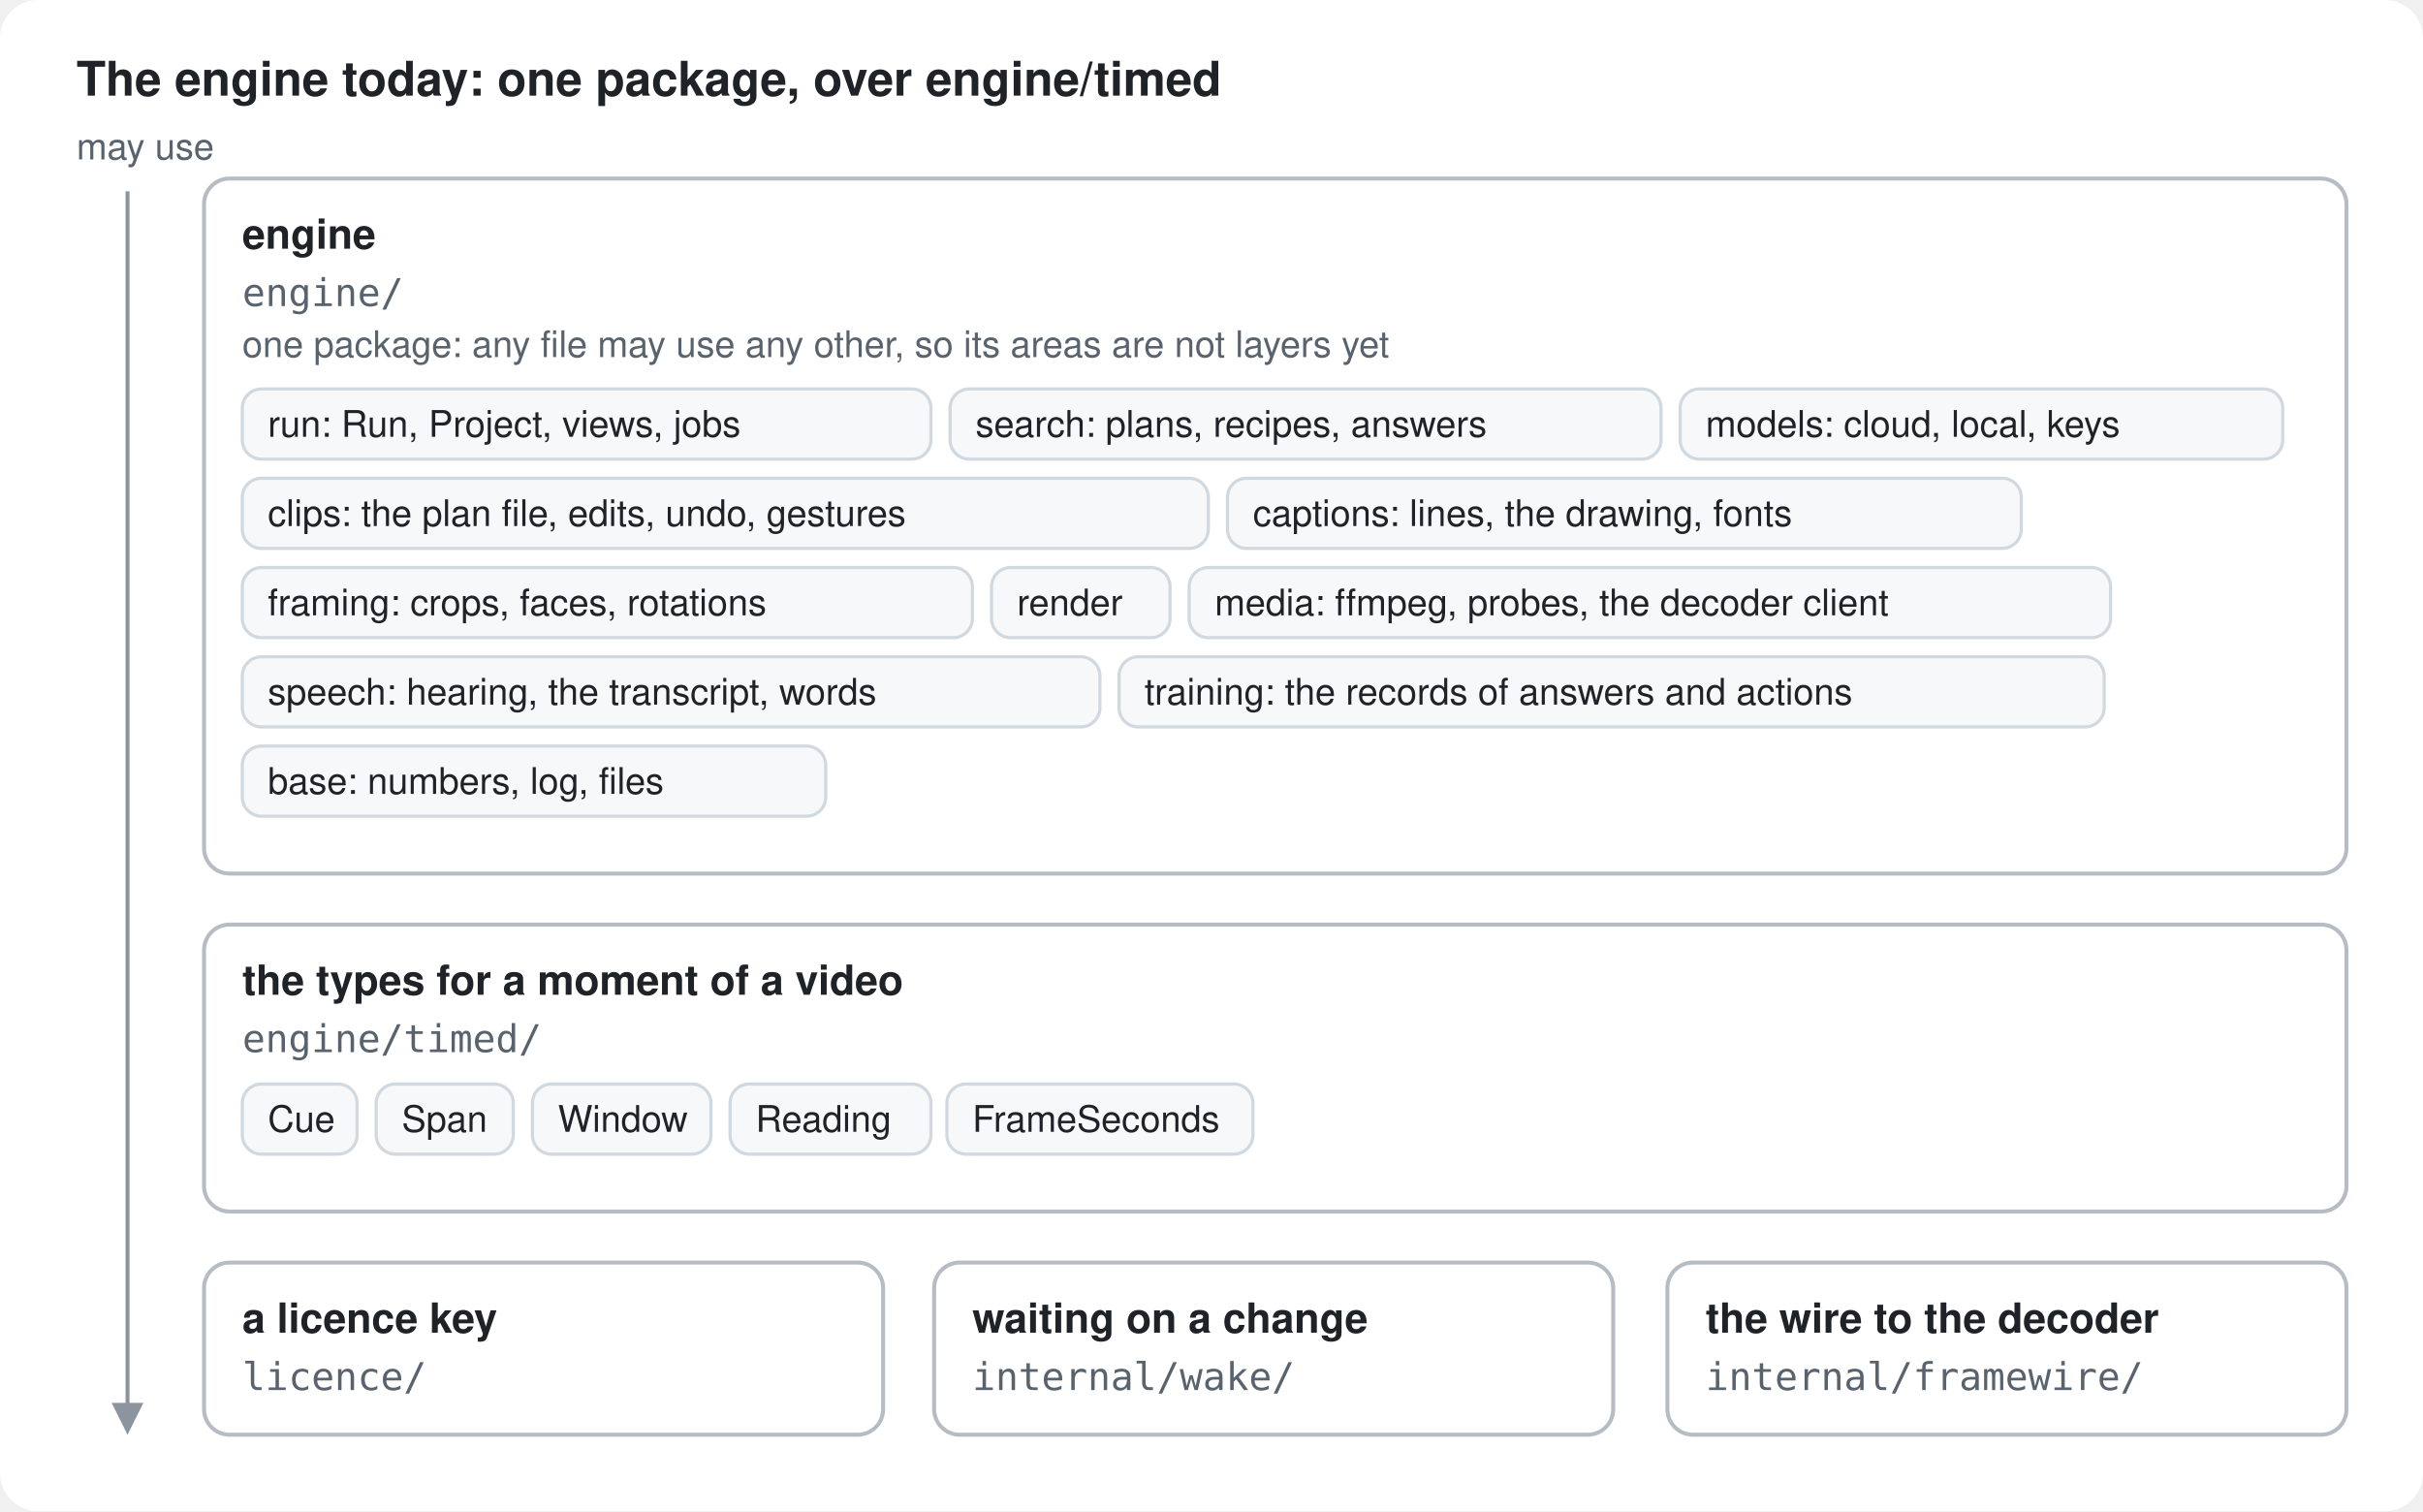
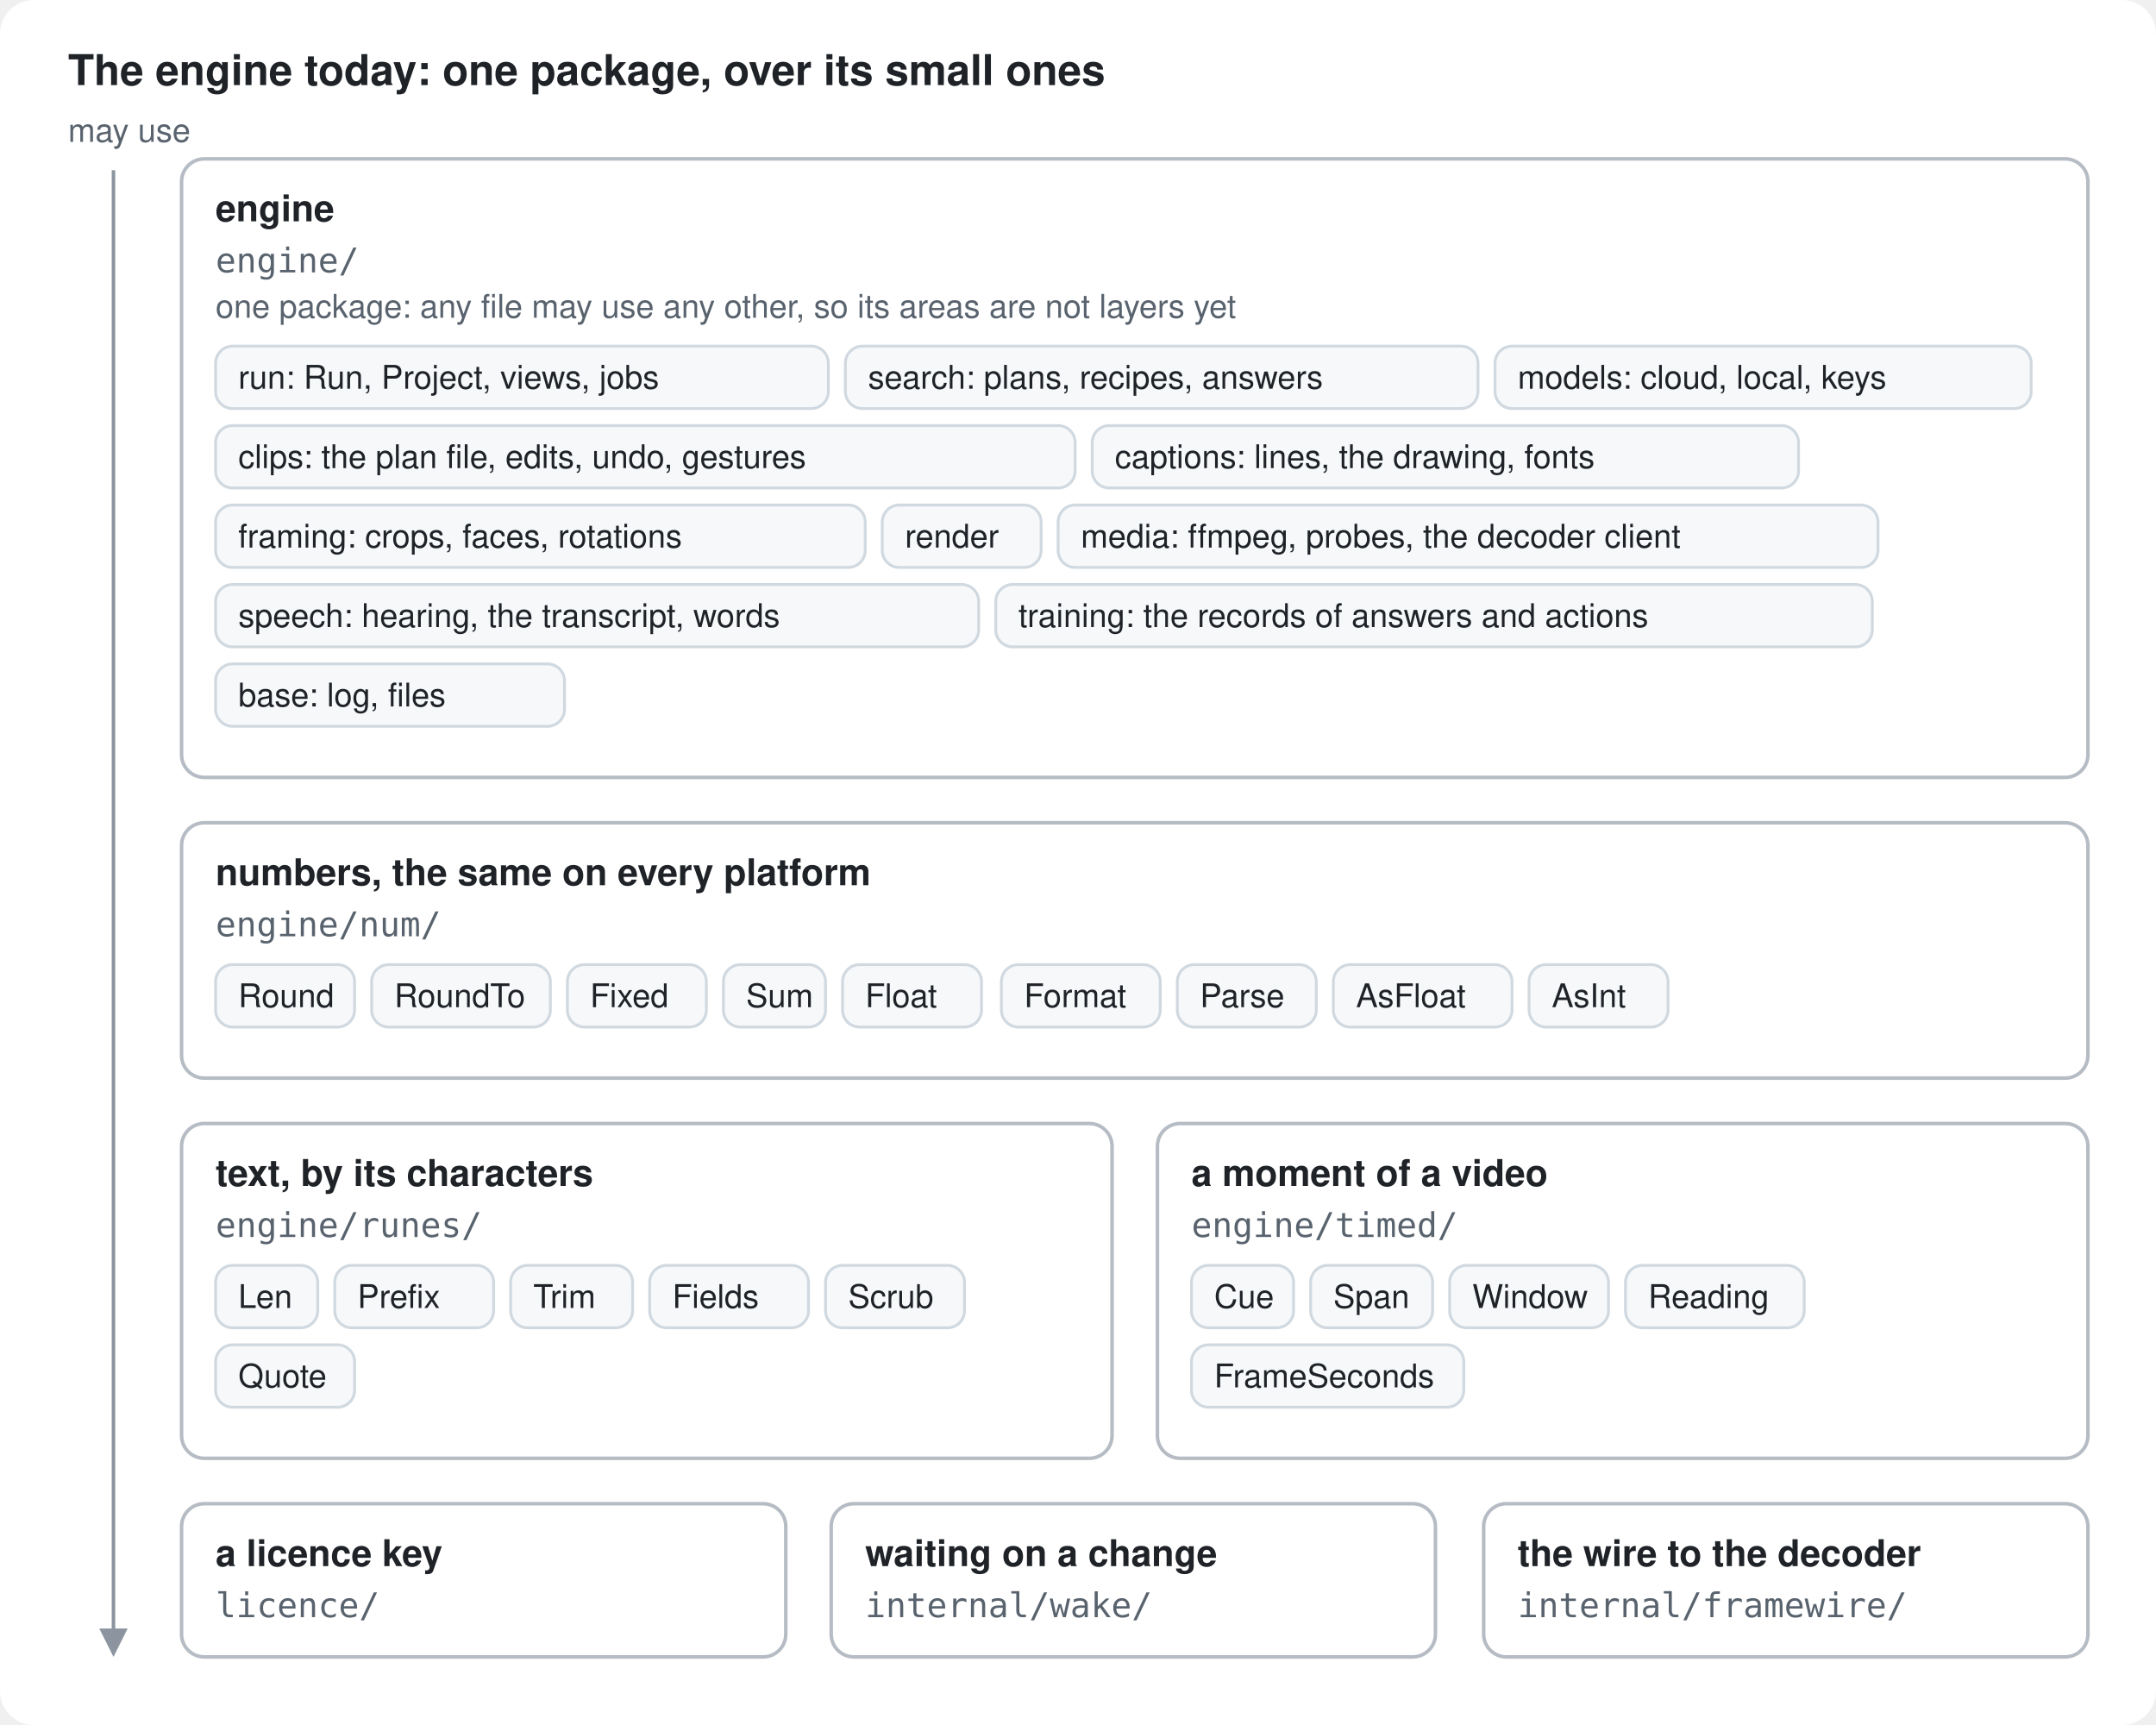
- <svg xmlns="http://www.w3.org/2000/svg" viewBox="0 0 760 474" width="760" height="474" role="img" aria-label="The engine today: one package, over engine/timed">
+ <svg xmlns="http://www.w3.org/2000/svg" viewBox="0 0 760 608" width="760" height="608" role="img" aria-label="The engine today: one package, over its small ones">
  <style>
.t{font:600 15px -apple-system,BlinkMacSystemFont,"Segoe UI",Helvetica,Arial,sans-serif;fill:#1f2328}
.n{font:600 13px -apple-system,BlinkMacSystemFont,"Segoe UI",Helvetica,Arial,sans-serif;fill:#1f2328}
.p{font:12px ui-monospace,SFMono-Regular,Menlo,Consolas,monospace;fill:#59636e}
.q{font:11.5px -apple-system,BlinkMacSystemFont,"Segoe UI",Helvetica,Arial,sans-serif;fill:#59636e}
.c{font:11.5px -apple-system,BlinkMacSystemFont,"Segoe UI",Helvetica,Arial,sans-serif;fill:#1f2328}
.bg{fill:#ffffff}
.box{fill:none;stroke:#b6bcc4;stroke-width:1.25}
.dash{fill:none;stroke:#b6bcc4;stroke-width:1.25;stroke-dasharray:4 4}
.tint{fill:#f1f3f5;stroke:#b6bcc4;stroke-width:1.25}
.chip{fill:#f6f8fa;stroke:#d1d9e0;stroke-width:1}
.ax{stroke:#8c959f;stroke-width:1.25;fill:none}
.ah{fill:#8c959f}
@media (prefers-color-scheme:dark){
.bg{fill:#0d1117}
.t,.n,.c{fill:#f0f6fc}.p,.q{fill:#9198a1}
.box,.dash{stroke:#5d6570}.tint{fill:#1c2128;stroke:#5d6570}
.chip{fill:#212830;stroke:#3d444d}.ax{stroke:#7d8590}.ah{fill:#7d8590}}
</style>
-   <rect class="bg" width="760" height="474" rx="12" />
-   <text class="t" x="24" y="30">The engine today: one package, over engine/timed</text>
+   <rect class="bg" width="760" height="608" rx="12" />
+   <text class="t" x="24" y="30">The engine today: one package, over its small ones</text>
  <text class="q" x="24" y="50">may use</text>
-   <path class="ax" d="M40 60V444" />
-   <path class="ah" d="M35 440L40 450L45 440z" />
+   <path class="ax" d="M40 60V578" />
+   <path class="ah" d="M35 574L40 584L45 574z" />
  <rect class="box" x="64" y="56" width="672" height="218" rx="8" />
  <text class="n" x="76" y="78">engine</text>
  <text class="p" x="76" y="96">engine/</text>
  <text class="q" x="76" y="112">one package: any file may use any other, so its areas are not layers yet</text>
  <rect class="chip" x="76" y="122" width="216" height="22" rx="6" />
  <text class="c" x="84" y="137">run: Run, Project, views, jobs</text>
  <rect class="chip" x="298" y="122" width="223" height="22" rx="6" />
  <text class="c" x="306" y="137">search: plans, recipes, answers</text>
  <rect class="chip" x="527" y="122" width="189" height="22" rx="6" />
  <text class="c" x="535" y="137">models: cloud, local, keys</text>
  <rect class="chip" x="76" y="150" width="303" height="22" rx="6" />
  <text class="c" x="84" y="165">clips: the plan file, edits, undo, gestures</text>
  <rect class="chip" x="385" y="150" width="249" height="22" rx="6" />
  <text class="c" x="393" y="165">captions: lines, the drawing, fonts</text>
  <rect class="chip" x="76" y="178" width="229" height="22" rx="6" />
  <text class="c" x="84" y="193">framing: crops, faces, rotations</text>
  <rect class="chip" x="311" y="178" width="56" height="22" rx="6" />
  <text class="c" x="319" y="193">render</text>
  <rect class="chip" x="373" y="178" width="289" height="22" rx="6" />
  <text class="c" x="381" y="193">media: ffmpeg, probes, the decoder client</text>
  <rect class="chip" x="76" y="206" width="269" height="22" rx="6" />
  <text class="c" x="84" y="221">speech: hearing, the transcript, words</text>
  <rect class="chip" x="351" y="206" width="309" height="22" rx="6" />
  <text class="c" x="359" y="221">training: the records of answers and actions</text>
-   <rect class="chip" x="76" y="234" width="183" height="22" rx="6" />
-   <text class="c" x="84" y="249">base: numbers, log, files</text>
+   <rect class="chip" x="76" y="234" width="123" height="22" rx="6" />
+   <text class="c" x="84" y="249">base: log, files</text>
  <rect class="box" x="64" y="290" width="672" height="90" rx="8" />
-   <text class="n" x="76" y="312">the types for a moment of a video</text>
-   <text class="p" x="76" y="330">engine/timed/</text>
-   <rect class="chip" x="76" y="340" width="36" height="22" rx="6" />
-   <text class="c" x="84" y="355">Cue</text>
-   <rect class="chip" x="118" y="340" width="43" height="22" rx="6" />
-   <text class="c" x="126" y="355">Span</text>
-   <rect class="chip" x="167" y="340" width="56" height="22" rx="6" />
-   <text class="c" x="175" y="355">Window</text>
-   <rect class="chip" x="229" y="340" width="63" height="22" rx="6" />
-   <text class="c" x="237" y="355">Reading</text>
-   <rect class="chip" x="297" y="340" width="96" height="22" rx="6" />
-   <text class="c" x="305" y="355">FrameSeconds</text>
-   <rect class="box" x="64" y="396" width="213" height="54" rx="8" />
-   <text class="n" x="76" y="418">a licence key</text>
-   <text class="p" x="76" y="436">licence/</text>
-   <rect class="box" x="293" y="396" width="213" height="54" rx="8" />
-   <text class="n" x="305" y="418">waiting on a change</text>
-   <text class="p" x="305" y="436">internal/wake/</text>
-   <rect class="box" x="523" y="396" width="213" height="54" rx="8" />
-   <text class="n" x="535" y="418">the wire to the decoder</text>
-   <text class="p" x="535" y="436">internal/framewire/</text>
+   <text class="n" x="76" y="312">numbers, the same on every platform</text>
+   <text class="p" x="76" y="330">engine/num/</text>
+   <rect class="chip" x="76" y="340" width="49" height="22" rx="6" />
+   <text class="c" x="84" y="355">Round</text>
+   <rect class="chip" x="131" y="340" width="63" height="22" rx="6" />
+   <text class="c" x="139" y="355">RoundTo</text>
+   <rect class="chip" x="200" y="340" width="49" height="22" rx="6" />
+   <text class="c" x="208" y="355">Fixed</text>
+   <rect class="chip" x="255" y="340" width="36" height="22" rx="6" />
+   <text class="c" x="263" y="355">Sum</text>
+   <rect class="chip" x="297" y="340" width="49" height="22" rx="6" />
+   <text class="c" x="305" y="355">Float</text>
+   <rect class="chip" x="353" y="340" width="56" height="22" rx="6" />
+   <text class="c" x="361" y="355">Format</text>
+   <rect class="chip" x="415" y="340" width="49" height="22" rx="6" />
+   <text class="c" x="423" y="355">Parse</text>
+   <rect class="chip" x="470" y="340" width="63" height="22" rx="6" />
+   <text class="c" x="478" y="355">AsFloat</text>
+   <rect class="chip" x="539" y="340" width="49" height="22" rx="6" />
+   <text class="c" x="547" y="355">AsInt</text>
+   <rect class="box" x="64" y="396" width="328" height="118" rx="8" />
+   <text class="n" x="76" y="418">text, by its characters</text>
+   <text class="p" x="76" y="436">engine/runes/</text>
+   <rect class="chip" x="76" y="446" width="36" height="22" rx="6" />
+   <text class="c" x="84" y="461">Len</text>
+   <rect class="chip" x="118" y="446" width="56" height="22" rx="6" />
+   <text class="c" x="126" y="461">Prefix</text>
+   <rect class="chip" x="180" y="446" width="43" height="22" rx="6" />
+   <text class="c" x="188" y="461">Trim</text>
+   <rect class="chip" x="229" y="446" width="56" height="22" rx="6" />
+   <text class="c" x="237" y="461">Fields</text>
+   <rect class="chip" x="291" y="446" width="49" height="22" rx="6" />
+   <text class="c" x="299" y="461">Scrub</text>
+   <rect class="chip" x="76" y="474" width="49" height="22" rx="6" />
+   <text class="c" x="84" y="489">Quote</text>
+   <rect class="box" x="408" y="396" width="328" height="118" rx="8" />
+   <text class="n" x="420" y="418">a moment of a video</text>
+   <text class="p" x="420" y="436">engine/timed/</text>
+   <rect class="chip" x="420" y="446" width="36" height="22" rx="6" />
+   <text class="c" x="428" y="461">Cue</text>
+   <rect class="chip" x="462" y="446" width="43" height="22" rx="6" />
+   <text class="c" x="470" y="461">Span</text>
+   <rect class="chip" x="511" y="446" width="56" height="22" rx="6" />
+   <text class="c" x="519" y="461">Window</text>
+   <rect class="chip" x="573" y="446" width="63" height="22" rx="6" />
+   <text class="c" x="581" y="461">Reading</text>
+   <rect class="chip" x="420" y="474" width="96" height="22" rx="6" />
+   <text class="c" x="428" y="489">FrameSeconds</text>
+   <rect class="box" x="64" y="530" width="213" height="54" rx="8" />
+   <text class="n" x="76" y="552">a licence key</text>
+   <text class="p" x="76" y="570">licence/</text>
+   <rect class="box" x="293" y="530" width="213" height="54" rx="8" />
+   <text class="n" x="305" y="552">waiting on a change</text>
+   <text class="p" x="305" y="570">internal/wake/</text>
+   <rect class="box" x="523" y="530" width="213" height="54" rx="8" />
+   <text class="n" x="535" y="552">the wire to the decoder</text>
+   <text class="p" x="535" y="570">internal/framewire/</text>
</svg>
